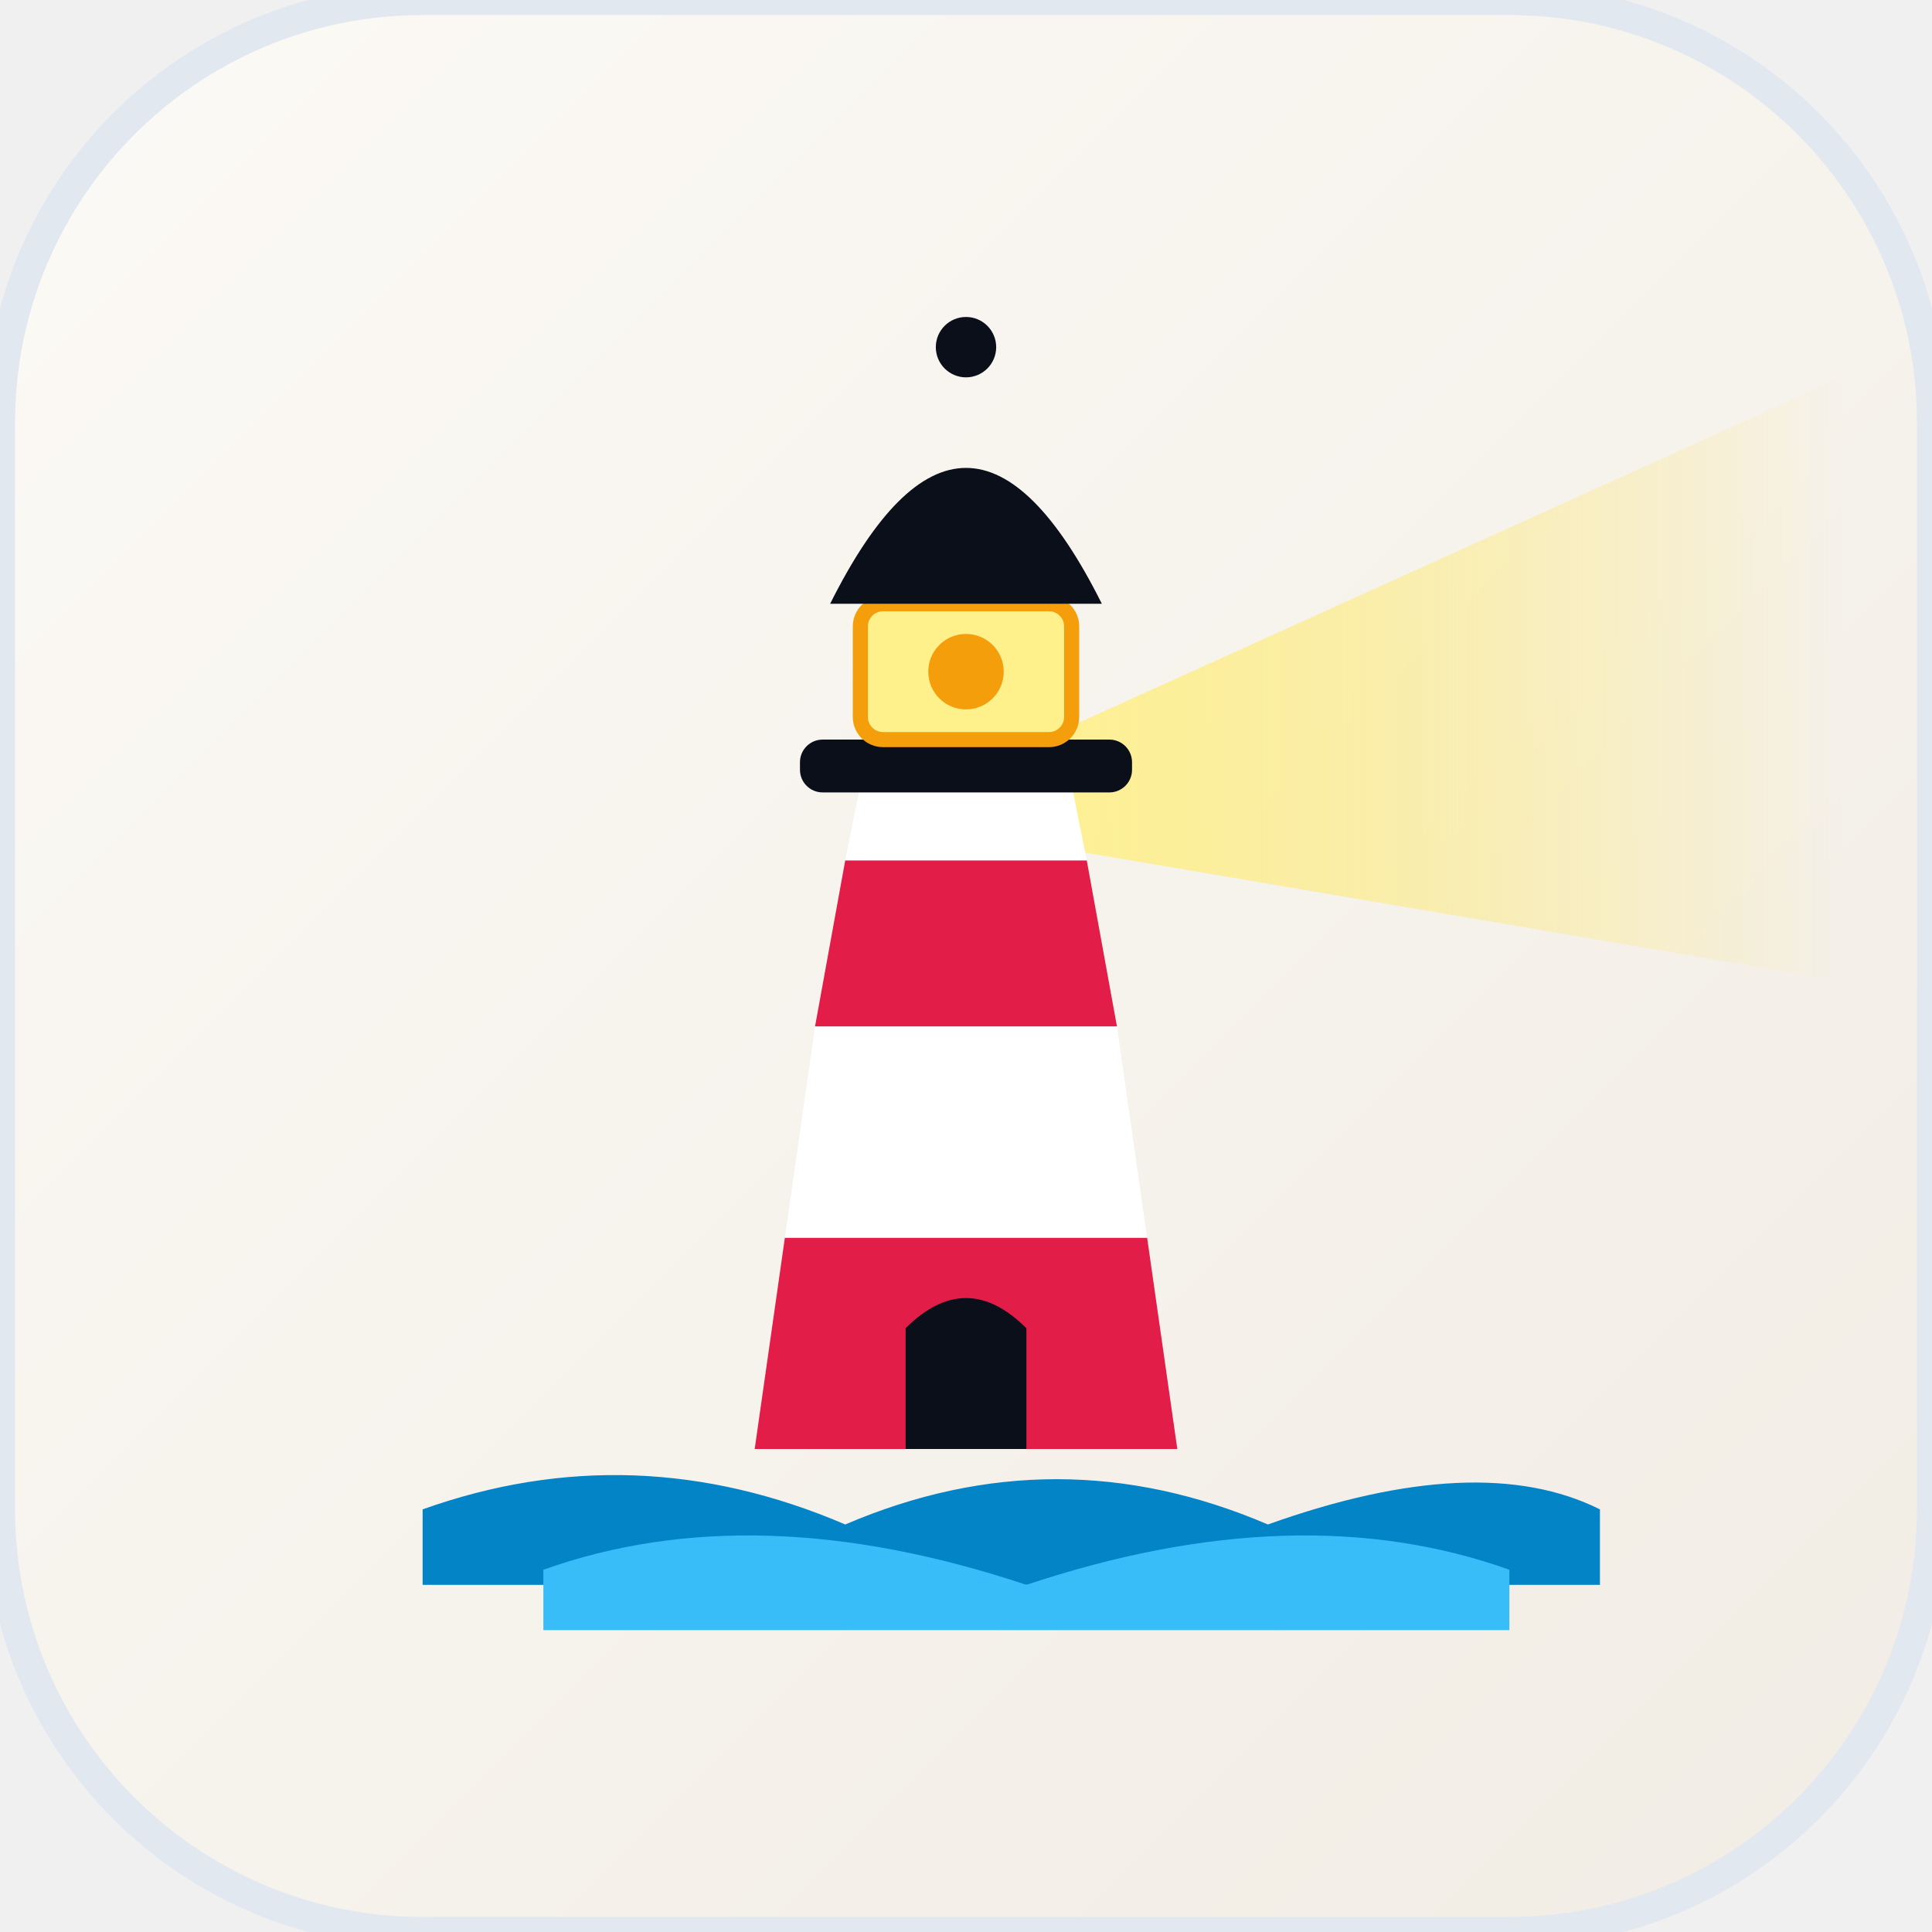
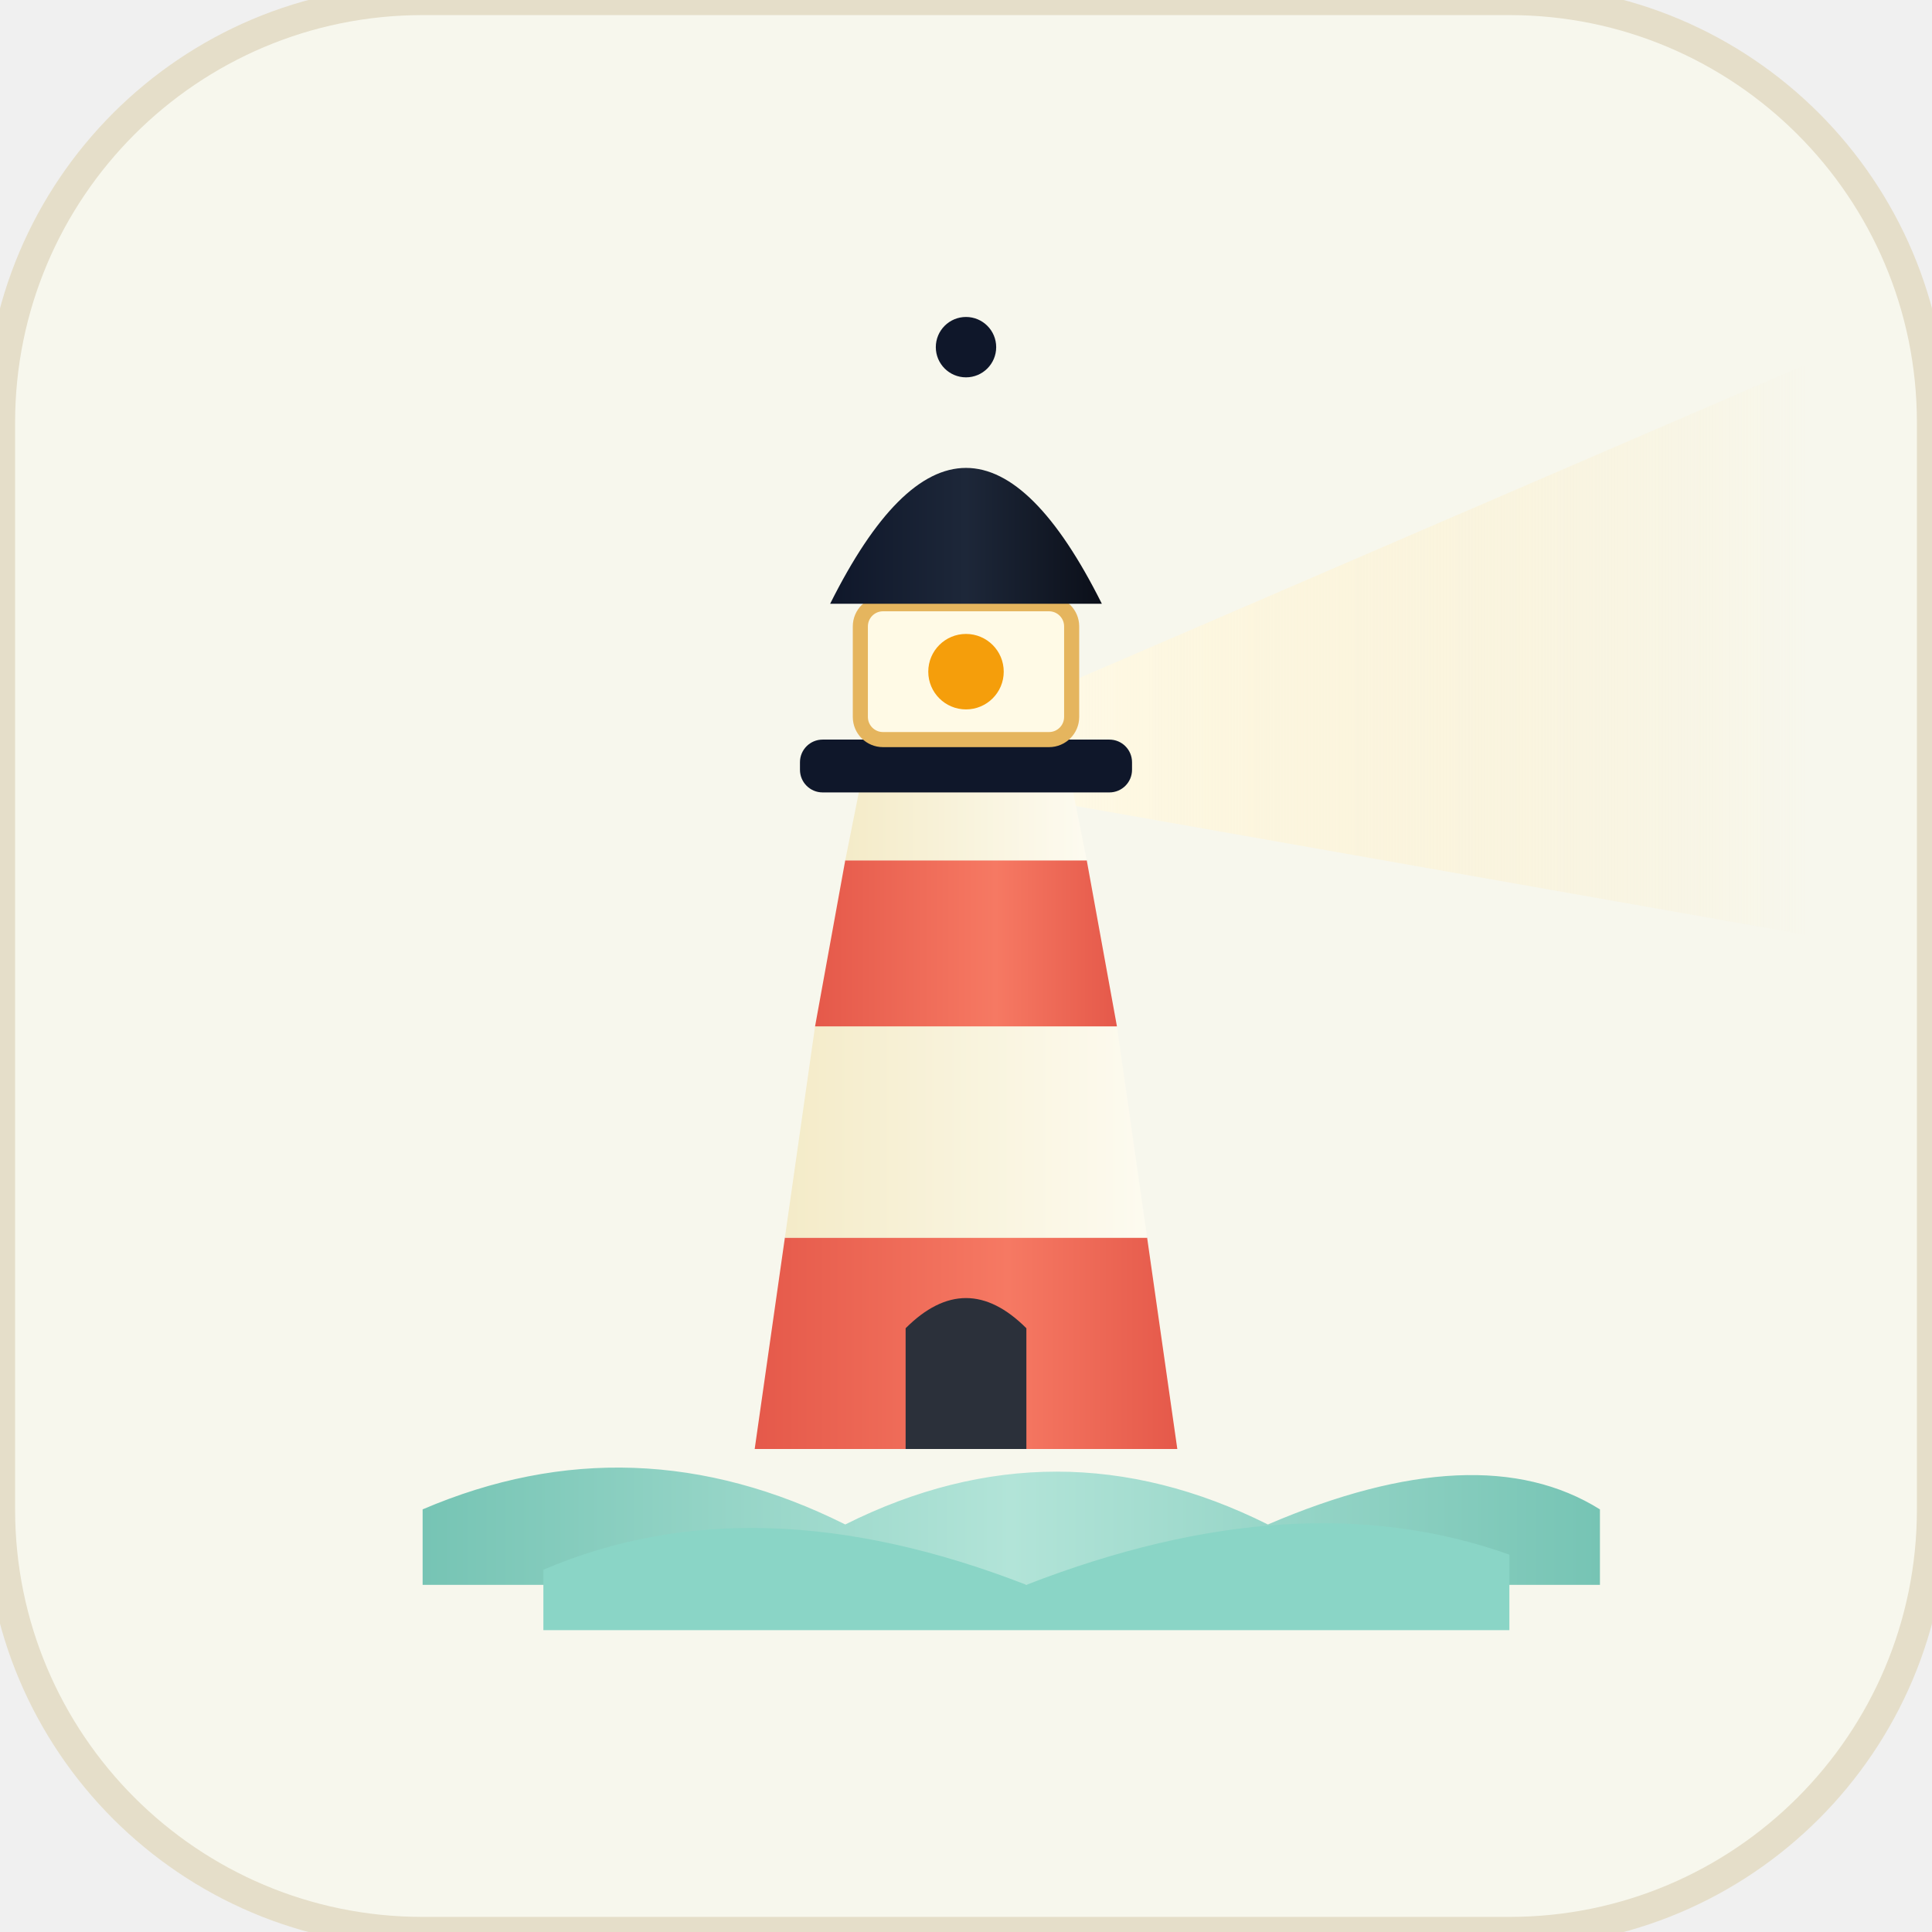
<svg xmlns="http://www.w3.org/2000/svg" viewBox="0 0 128 128" width="100%" height="100%">
  <defs>
-     <linearGradient id="iconBg" x1="0%" y1="0%" x2="100%" y2="100%">
-       <stop offset="0%" stop-color="#FCFAF6" />
-       <stop offset="100%" stop-color="#F1ECE4" />
+     <rect id="iconBgRect" width="128" height="128" rx="28" fill="#F7F7ED" stroke="#E5DEC9" stroke-width="2" />
+     <linearGradient id="iconBeamGrad" x1="0%" y1="0%" x2="100%" y2="0%">
+       <stop offset="0%" stop-color="#FFFAE6" stop-opacity="0.95" />
+       <stop offset="100%" stop-color="#FDE8B3" stop-opacity="0" />
    </linearGradient>
-     <linearGradient id="iconBeam" x1="0%" y1="0%" x2="100%" y2="0%">
-       <stop offset="0%" stop-color="#FEF08A" stop-opacity="0.9" />
-       <stop offset="100%" stop-color="#FDE047" stop-opacity="0" />
+     <linearGradient id="iconCoralGrad" x1="0%" y1="0%" x2="100%" y2="0%">
+       <stop offset="0%" stop-color="#E5594A" />
+       <stop offset="60%" stop-color="#F67963" />
+       <stop offset="100%" stop-color="#E5594A" />
+     </linearGradient>
+     <linearGradient id="iconIvoryGrad" x1="0%" y1="0%" x2="100%" y2="0%">
+       <stop offset="0%" stop-color="#F4EBC8" />
+       <stop offset="100%" stop-color="#FDFBF0" />
+     </linearGradient>
+     <linearGradient id="iconDomeGrad" x1="0%" y1="0%" x2="100%" y2="0%">
+       <stop offset="0%" stop-color="#0F172A" />
+       <stop offset="50%" stop-color="#1D2739" />
+       <stop offset="100%" stop-color="#0B0F19" />
+     </linearGradient>
+     <linearGradient id="iconWaveGrad" x1="0%" y1="0%" x2="100%" y2="0%">
+       <stop offset="0%" stop-color="#76C4B4" />
+       <stop offset="50%" stop-color="#B2E4D8" />
+       <stop offset="100%" stop-color="#76C4B4" />
    </linearGradient>
  </defs>
-   <rect width="128" height="128" rx="28" fill="url(#iconBg)" stroke="#E2E8F0" stroke-width="2" />
-   <polygon points="69,49 122,25 122,65 69,56" fill="url(#iconBeam)" />
-   <polygon points="50,96 78,96 76,82 52,82" fill="#E11D48" />
-   <polygon points="52,82 76,82 74,68 54,68" fill="#FFFFFF" />
-   <polygon points="54,68 74,68 72,57 56,57" fill="#E11D48" />
-   <polygon points="56,57 72,57 71,52 57,52" fill="#FFFFFF" />
-   <path d="M 60,96 L 60,88 Q 64,84 68,88 L 68,96 Z" fill="#0B0F19" />
-   <rect x="53" y="49" width="22" height="3.5" rx="1.5" fill="#0B0F19" />
-   <rect x="57" y="40" width="14" height="9" rx="1.5" fill="#FEF08A" stroke="#F59E0B" stroke-width="1" />
+   <use href="#iconBgRect" />
+   <polygon points="69,46 120,24 120,62 69,53" fill="url(#iconBeamGrad)" />
+   <polygon points="50,96 78,96 76,82 52,82" fill="url(#iconCoralGrad)" />
+   <polygon points="52,82 76,82 74,68 54,68" fill="url(#iconIvoryGrad)" />
+   <polygon points="54,68 74,68 72,57 56,57" fill="url(#iconCoralGrad)" />
+   <polygon points="56,57 72,57 71,52 57,52" fill="url(#iconIvoryGrad)" />
+   <path d="M 60,96 L 60,88 Q 64,84 68,88 L 68,96 Z" fill="#2B303A" />
+   <rect x="53" y="49" width="22" height="3.5" rx="1.5" fill="#0F172A" />
+   <rect x="57" y="40" width="14" height="9" rx="1.5" fill="#FFFAE6" stroke="#E5B55E" stroke-width="1" />
  <circle cx="64" cy="44.5" r="2.5" fill="#F59E0B" />
-   <path d="M 55,40 Q 64,22 73,40 Z" fill="#0B0F19" />
-   <circle cx="64" cy="23" r="2" fill="#0B0F19" />
-   <path d="M 28,100 Q 42,95 56,101 Q 70,95 84,101 Q 98,96 106,100 L 106,105 L 28,105 Z" fill="#0284C7" />
-   <path d="M 36,104 Q 50,99 68,105 Q 86,99 100,104 L 100,108 L 36,108 Z" fill="#38BDF8" />
+   <path d="M 55,40 Q 64,22 73,40 Z" fill="url(#iconDomeGrad)" />
+   <circle cx="64" cy="23" r="2" fill="#0F172A" />
+   <path d="M 28,100 Q 42,94 56,101 Q 70,94 84,101 Q 98,95 106,100 L 106,105 L 28,105 Z" fill="url(#iconWaveGrad)" />
+   <path d="M 36,104 Q 50,98 68,105 Q 86,98 100,103 L 100,108 L 36,108 Z" fill="#8AD5C6" />
</svg>
